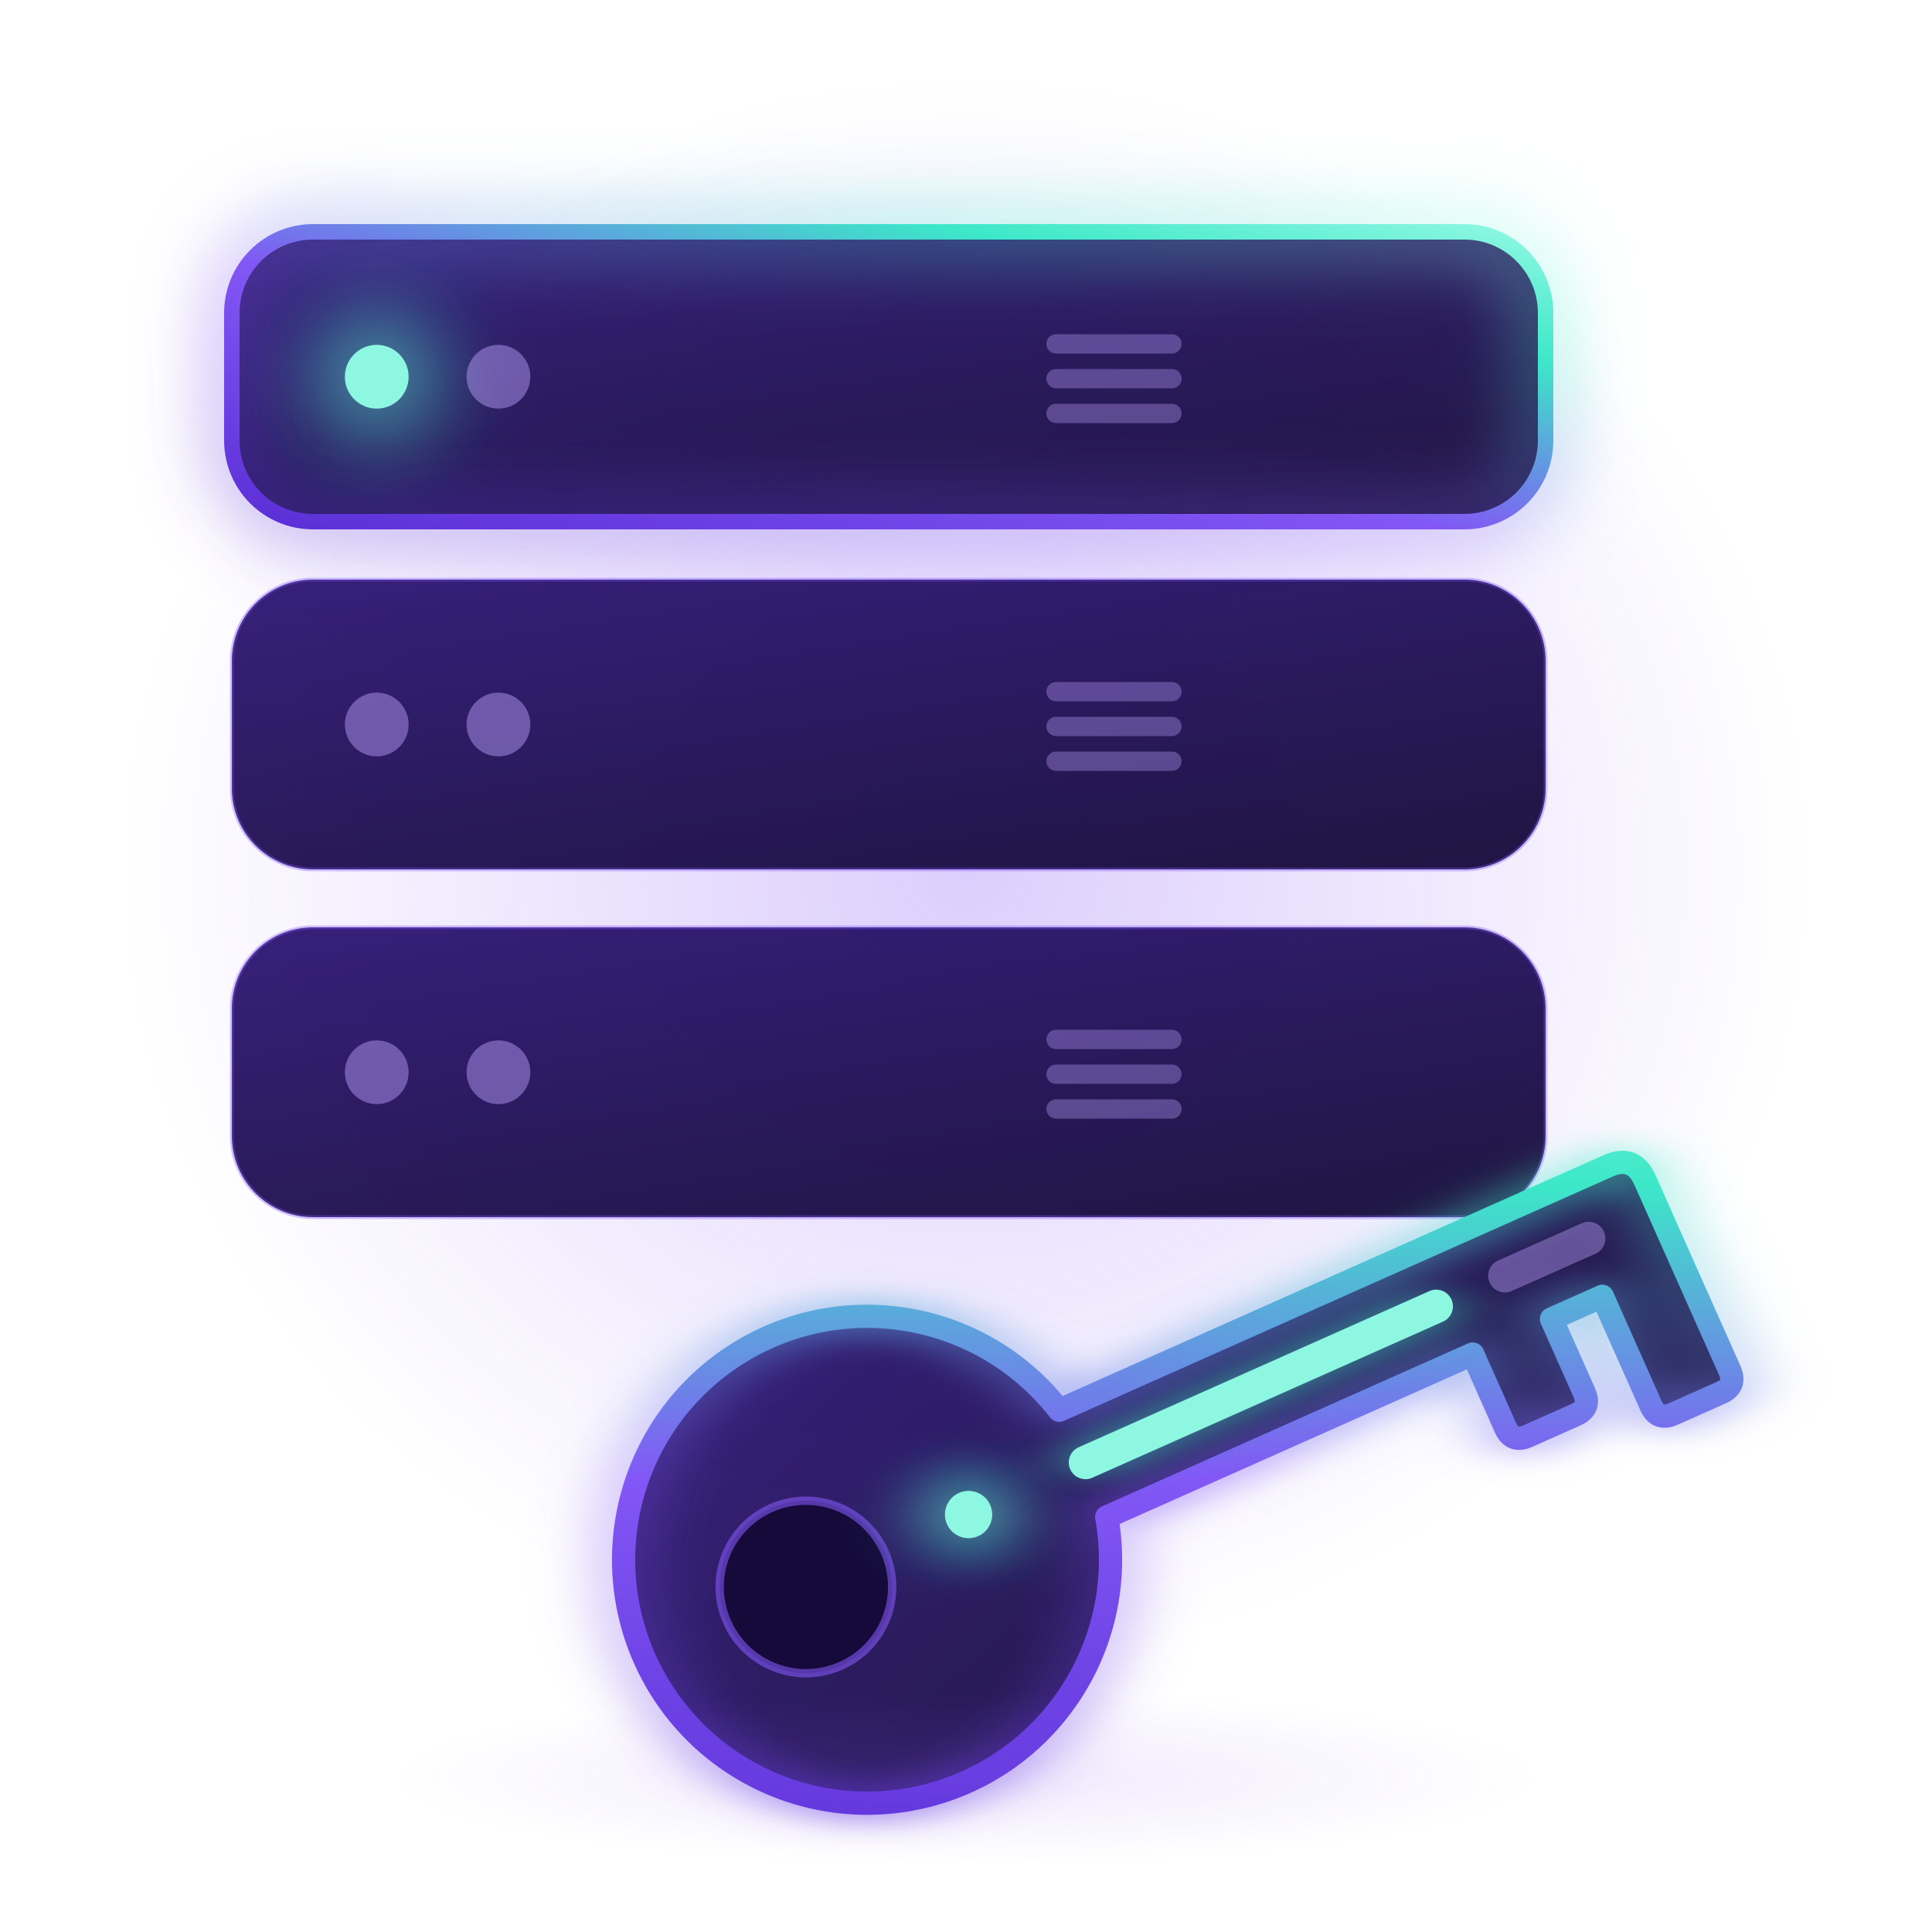
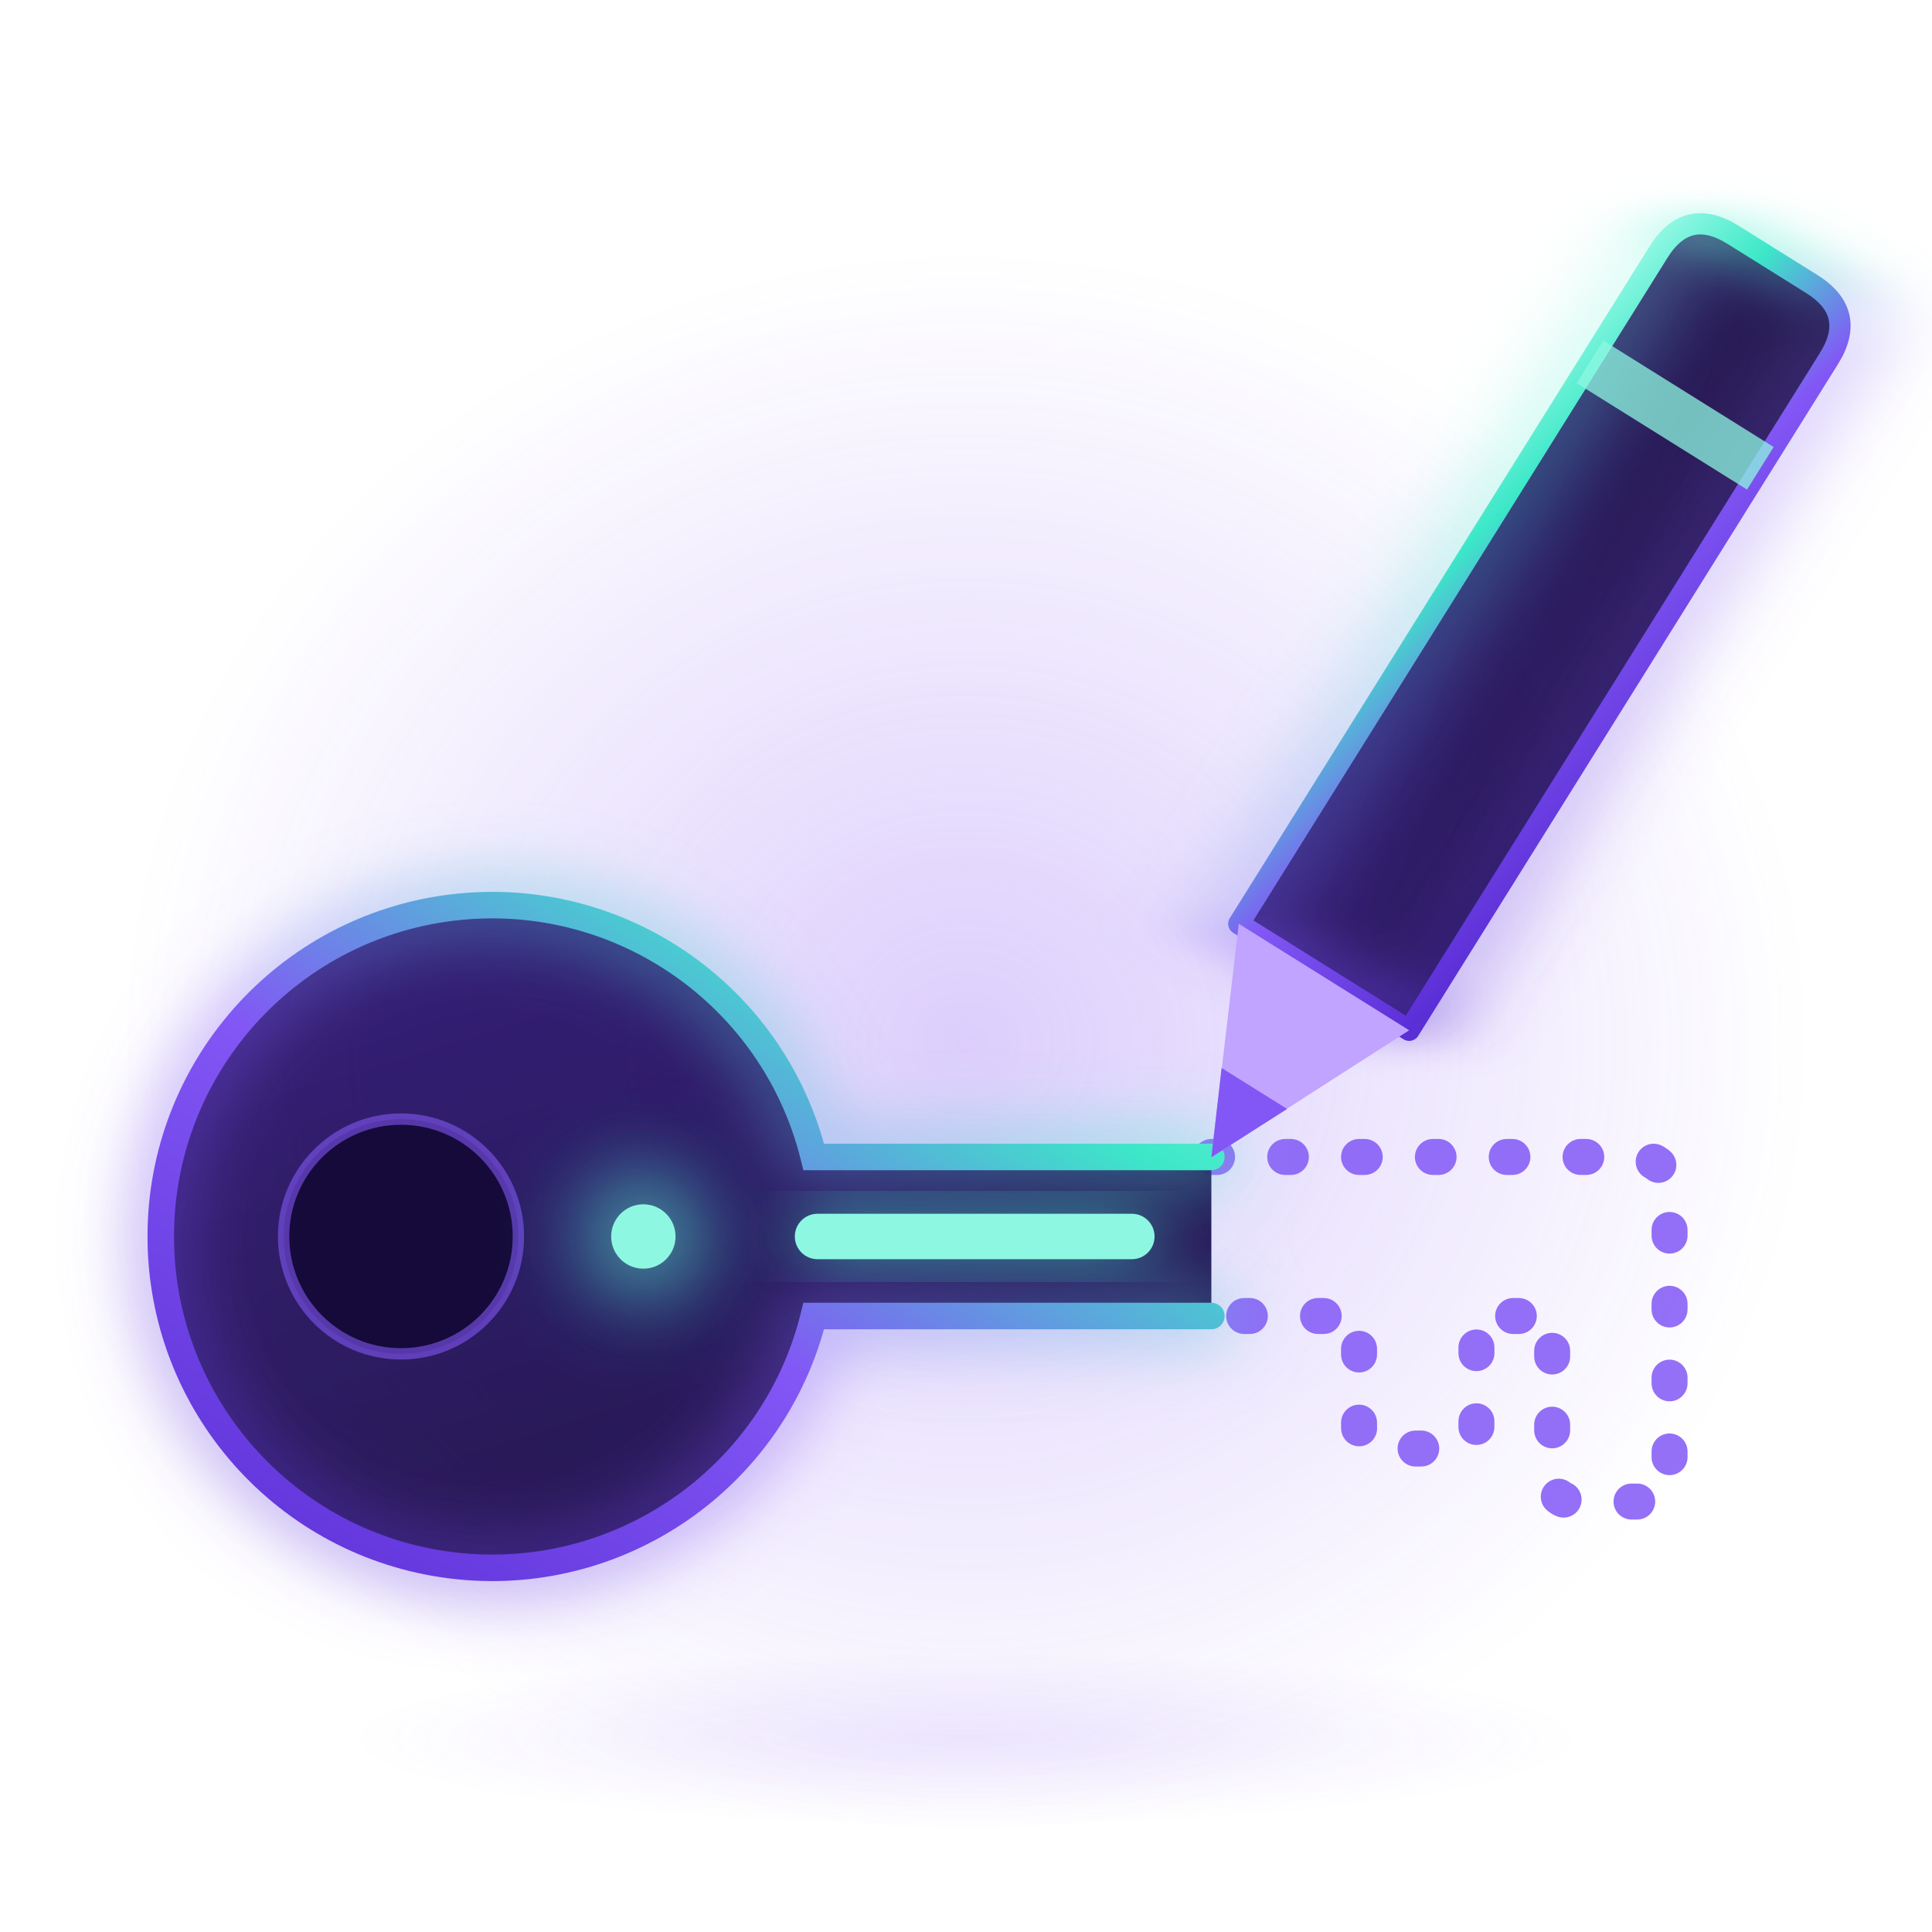
<svg xmlns="http://www.w3.org/2000/svg" viewBox="0 0 1000 1000" width="1000" height="1000">
  <defs>
    <linearGradient id="fkOwnRim" x1="0" y1="1" x2="1" y2="0">
      <stop offset="0" stop-color="#5b2fd6" />
      <stop offset=".45" stop-color="#8257f5" />
      <stop offset=".78" stop-color="#3ce8c8" />
      <stop offset="1" stop-color="#8ef7e2" />
    </linearGradient>
    <linearGradient id="fkOwnBody" x1=".15" y1="0" x2=".85" y2="1">
      <stop offset="0" stop-color="#2b1470" stop-opacity=".95" />
      <stop offset="1" stop-color="#150a3a" stop-opacity=".95" />
    </linearGradient>
    <linearGradient id="fkOwnLane" x1="0" y1="0" x2="1" y2="0">
      <stop offset="0" stop-color="#8257f5" stop-opacity=".08" />
      <stop offset=".5" stop-color="#8257f5" stop-opacity=".55" />
      <stop offset="1" stop-color="#3ce8c8" stop-opacity=".08" />
    </linearGradient>
    <radialGradient id="fkOwnAmbient" cx=".5" cy=".5" r=".5">
      <stop offset="0" stop-color="#8b5cf6" stop-opacity=".3" />
      <stop offset="1" stop-color="#8b5cf6" stop-opacity="0" />
    </radialGradient>
    <radialGradient id="fkOwnGlow" cx=".5" cy=".5" r=".5">
      <stop offset="0" stop-color="#8ef7e2" stop-opacity=".95" />
      <stop offset=".45" stop-color="#3ce8c8" stop-opacity=".6" />
      <stop offset="1" stop-color="#22b6d6" stop-opacity="0" />
    </radialGradient>
    <filter id="fkOwnSoft" x="-50%" y="-50%" width="200%" height="200%">
      <feGaussianBlur stdDeviation="18" />
    </filter>
    <filter id="fkOwnSofter" x="-60%" y="-60%" width="220%" height="220%">
      <feGaussianBlur stdDeviation="52" />
    </filter>
  </defs>
-   <ellipse cx="500" cy="450" rx="440" ry="410" fill="url(#fkOwnAmbient)" opacity="1.0" />
-   <rect x="120" y="120" width="680" height="150" rx="42" fill="url(#fkOwnBody)" stroke="#8257f5" stroke-opacity=".35" stroke-width="2" />
-   <rect x="120" y="120" width="680" height="150" rx="42" fill="none" stroke="url(#fkOwnRim)" stroke-width="20" filter="url(#fkOwnSoft)" opacity=".5" />
-   <rect x="120" y="120" width="680" height="150" rx="42" fill="none" stroke="url(#fkOwnRim)" stroke-width="8" stroke-linejoin="round" />
-   <circle cx="195.0" cy="195.0" r="53" fill="url(#fkOwnGlow)" filter="url(#fkOwnSoft)" opacity=".7" />
-   <circle cx="195.0" cy="195.0" r="16.5" fill="#8ef7e2" />
-   <circle cx="258.0" cy="195.0" r="16.5" fill="#c0a4ff" opacity=".45" />
-   <rect x="541.6" y="173.0" width="70" height="10" rx="5" fill="#c0a4ff" opacity="0.35" />
-   <rect x="541.6" y="191.0" width="70" height="10" rx="5" fill="#c0a4ff" opacity="0.35" />
-   <rect x="541.6" y="209.0" width="70" height="10" rx="5" fill="#c0a4ff" opacity="0.35" />
-   <rect x="120" y="300" width="680" height="150" rx="42" fill="url(#fkOwnBody)" stroke="#8257f5" stroke-opacity=".35" stroke-width="2" />
-   <circle cx="195.0" cy="375.0" r="16.5" fill="#c0a4ff" opacity=".45" />
-   <circle cx="258.0" cy="375.0" r="16.5" fill="#c0a4ff" opacity=".45" />
-   <rect x="541.6" y="353.0" width="70" height="10" rx="5" fill="#c0a4ff" opacity="0.35" />
-   <rect x="541.6" y="371.0" width="70" height="10" rx="5" fill="#c0a4ff" opacity="0.35" />
-   <rect x="541.6" y="389.0" width="70" height="10" rx="5" fill="#c0a4ff" opacity="0.35" />
-   <rect x="120" y="480" width="680" height="150" rx="42" fill="url(#fkOwnBody)" stroke="#8257f5" stroke-opacity=".35" stroke-width="2" />
-   <circle cx="195.0" cy="555.0" r="16.5" fill="#c0a4ff" opacity=".45" />
-   <circle cx="258.0" cy="555.0" r="16.5" fill="#c0a4ff" opacity=".45" />
-   <rect x="541.6" y="533.0" width="70" height="10" rx="5" fill="#c0a4ff" opacity="0.35" />
-   <rect x="541.6" y="551.0" width="70" height="10" rx="5" fill="#c0a4ff" opacity="0.35" />
-   <rect x="541.6" y="569.0" width="70" height="10" rx="5" fill="#c0a4ff" opacity="0.35" />
-   <g transform="translate(600 740) rotate(-24) scale(0.72) translate(-500 -500)">
-     <path d="M 440 458 H 872 Q 892 458 892 478 V 628 Q 892 640 880 640 H 842 Q 830 640 830 628 V 542 H 790 V 600 Q 790 612 778 612 H 740 Q 728 612 728 600 V 542 H 440 A 175 175 0 1 1 440 458 Z" fill="url(#fkOwnBody)" stroke="#8257f5" stroke-opacity=".35" stroke-width="2" />
-     <path d="M 440 458 H 872 Q 892 458 892 478 V 628 Q 892 640 880 640 H 842 Q 830 640 830 628 V 542 H 790 V 600 Q 790 612 778 612 H 740 Q 728 612 728 600 V 542 H 440 A 175 175 0 1 1 440 458 Z" fill="none" stroke="url(#fkOwnRim)" stroke-width="28.7" filter="url(#fkOwnSoft)" opacity=".5" />
-     <path d="M 440 458 H 872 Q 892 458 892 478 V 628 Q 892 640 880 640 H 842 Q 830 640 830 628 V 542 H 790 V 600 Q 790 612 778 612 H 740 Q 728 612 728 600 V 542 H 440 A 175 175 0 1 1 440 458 Z" fill="none" stroke="url(#fkOwnRim)" stroke-width="16.7" stroke-linejoin="round" />
+   <ellipse cx="500" cy="540" rx="440" ry="410" fill="url(#fkOwnAmbient)" opacity="1.0" />
+   <g transform="translate(480 640) scale(.98) translate(-500 -500)">
+     <path d="M 650 458 H 872 Q 892 458 892 478 V 628 Q 892 640 880 640 H 842 Q 830 640 830 628 V 542 H 790 V 600 Q 790 612 778 612 H 740 Q 728 612 728 600 V 542 H 650" fill="none" stroke="#8257f5" stroke-opacity=".85" stroke-width="19" stroke-dasharray="3 36" stroke-linecap="round" />
+     <clipPath id="fkOwnDrawn">
+       <rect x="0" y="200" width="650" height="600" />
+     </clipPath>
+     <path d="M 440 458 H 872 Q 892 458 892 478 V 628 Q 892 640 880 640 H 842 Q 830 640 830 628 V 542 H 790 V 600 Q 790 612 778 612 H 740 Q 728 612 728 600 V 542 H 440 A 175 175 0 1 1 440 458 Z" fill="url(#fkOwnBody)" clip-path="url(#fkOwnDrawn)" />
+     <path d="M 650 458 H 440 A 175 175 0 1 0 440 542 H 650" fill="none" stroke="url(#fkOwnRim)" stroke-width="26" stroke-linecap="round" filter="url(#fkOwnSoft)" opacity=".5" />
+     <path d="M 650 458 H 440 A 175 175 0 1 0 440 542 H 650" fill="none" stroke="url(#fkOwnRim)" stroke-width="14" stroke-linecap="round" />
    <circle cx="222" cy="500" r="62" fill="#150a3a" stroke="#8257f5" stroke-opacity=".6" stroke-width="6" />
    <circle cx="350" cy="500" r="54" fill="url(#fkOwnGlow)" filter="url(#fkOwnSoft)" opacity=".7" />
    <circle cx="350" cy="500" r="17" fill="#8ef7e2" />
-     <rect x="430" y="488" width="300" height="24" rx="12" fill="#3ce8c8" filter="url(#fkOwnSoft)" opacity=".7" />
-     <rect x="430" y="488" width="300" height="24" rx="12" fill="#8ef7e2" opacity="1.0" />
-     <rect x="760" y="488" width="90" height="24" rx="12" fill="#c0a4ff" opacity="0.4" />
+     <rect x="430" y="488" width="190" height="24" rx="12" fill="#3ce8c8" filter="url(#fkOwnSoft)" opacity=".7" />
+     <rect x="430" y="488" width="190" height="24" rx="12" fill="#8ef7e2" opacity="1.0" />
  </g>
-   <ellipse cx="500" cy="920" rx="300" ry="45" fill="url(#fkOwnAmbient)" opacity="0.45" />
+   <g transform="translate(627 599) rotate(-58)">
+     <path d="M 110 -52 H 520 Q 548 -52 548 -24 V 24 Q 548 52 520 52 H 110 Z" fill="url(#fkOwnBody)" stroke="#8257f5" stroke-opacity=".35" stroke-width="2" />
+     <path d="M 110 -52 H 520 Q 548 -52 548 -24 V 24 Q 548 52 520 52 H 110 Z" fill="none" stroke="url(#fkOwnRim)" stroke-width="23" filter="url(#fkOwnSoft)" opacity=".5" />
+     <path d="M 110 -52 H 520 Q 548 -52 548 -24 V 24 Q 548 52 520 52 H 110 Z" fill="none" stroke="url(#fkOwnRim)" stroke-width="11" stroke-linejoin="round" />
+     <path d="M 110 -52 L 0 0 L 110 52 Z" fill="#c0a4ff" />
+     <path d="M 42 -20 L 0 0 L 42 20 Z" fill="#8257f5" />
+     <rect x="440" y="-52" width="26" height="104" fill="#8ef7e2" opacity=".75" />
+   </g>
+   <ellipse cx="500" cy="900" rx="320" ry="45" fill="url(#fkOwnAmbient)" opacity="0.45" />
</svg>
